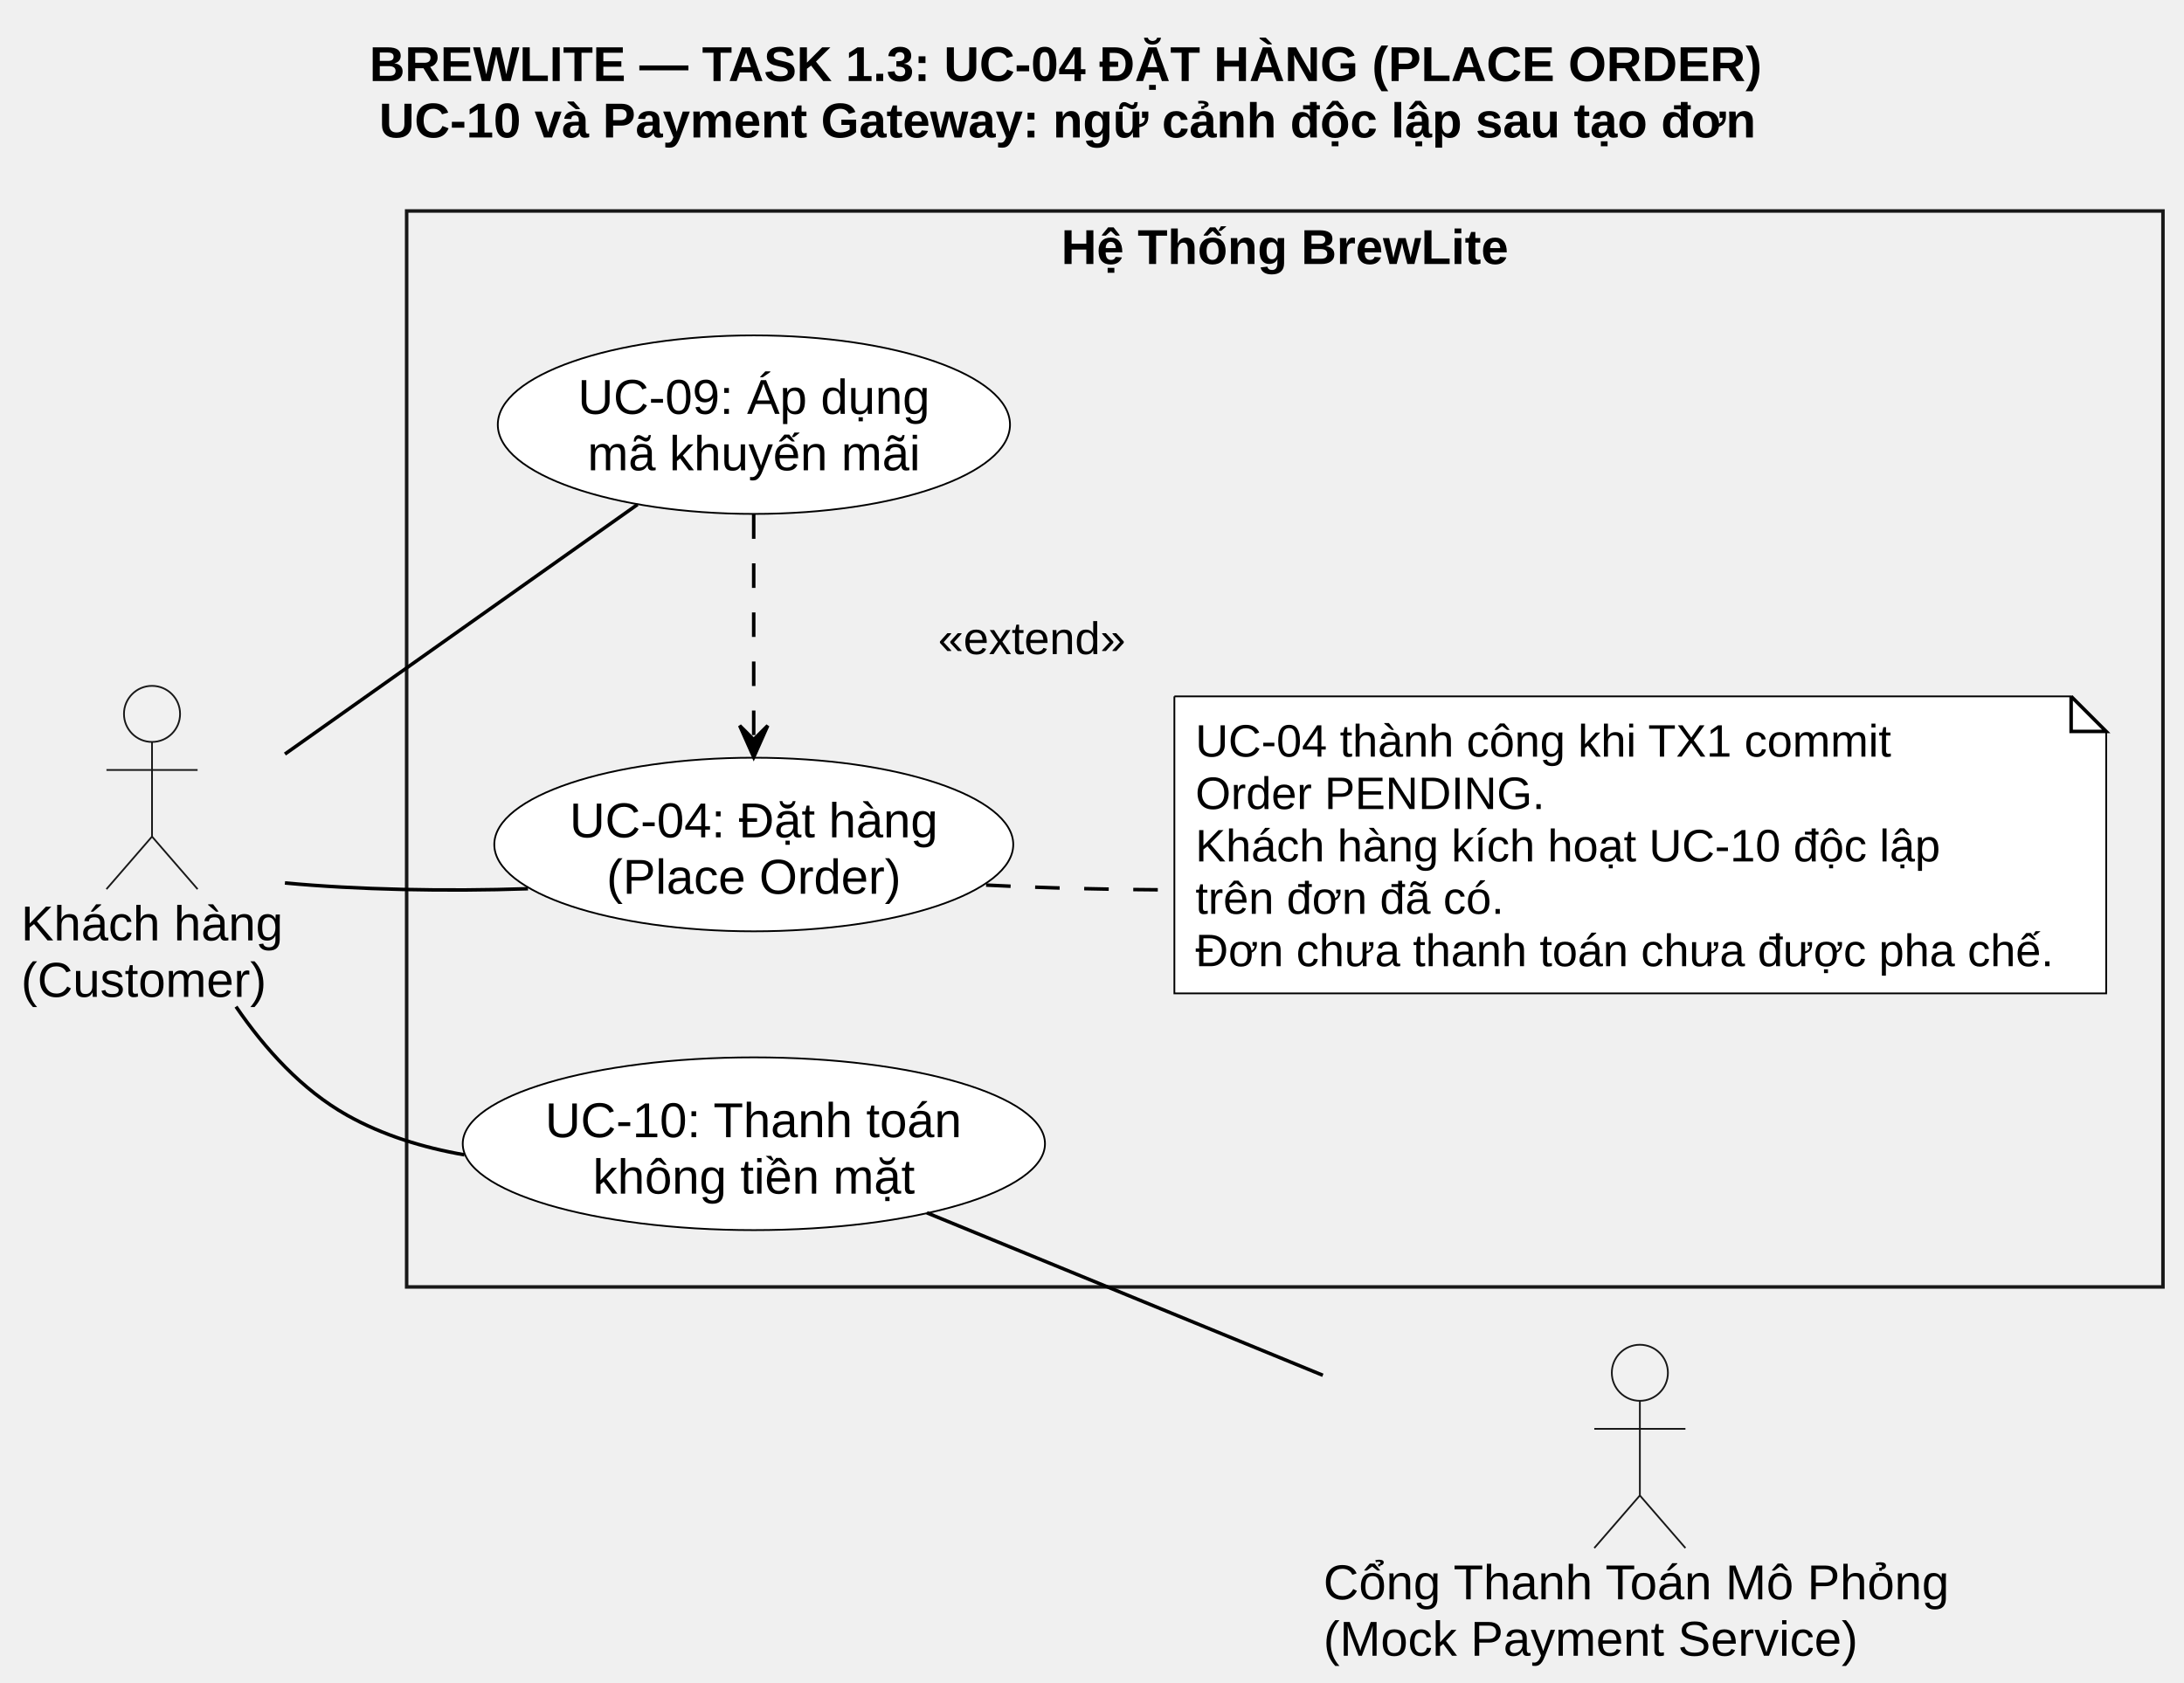
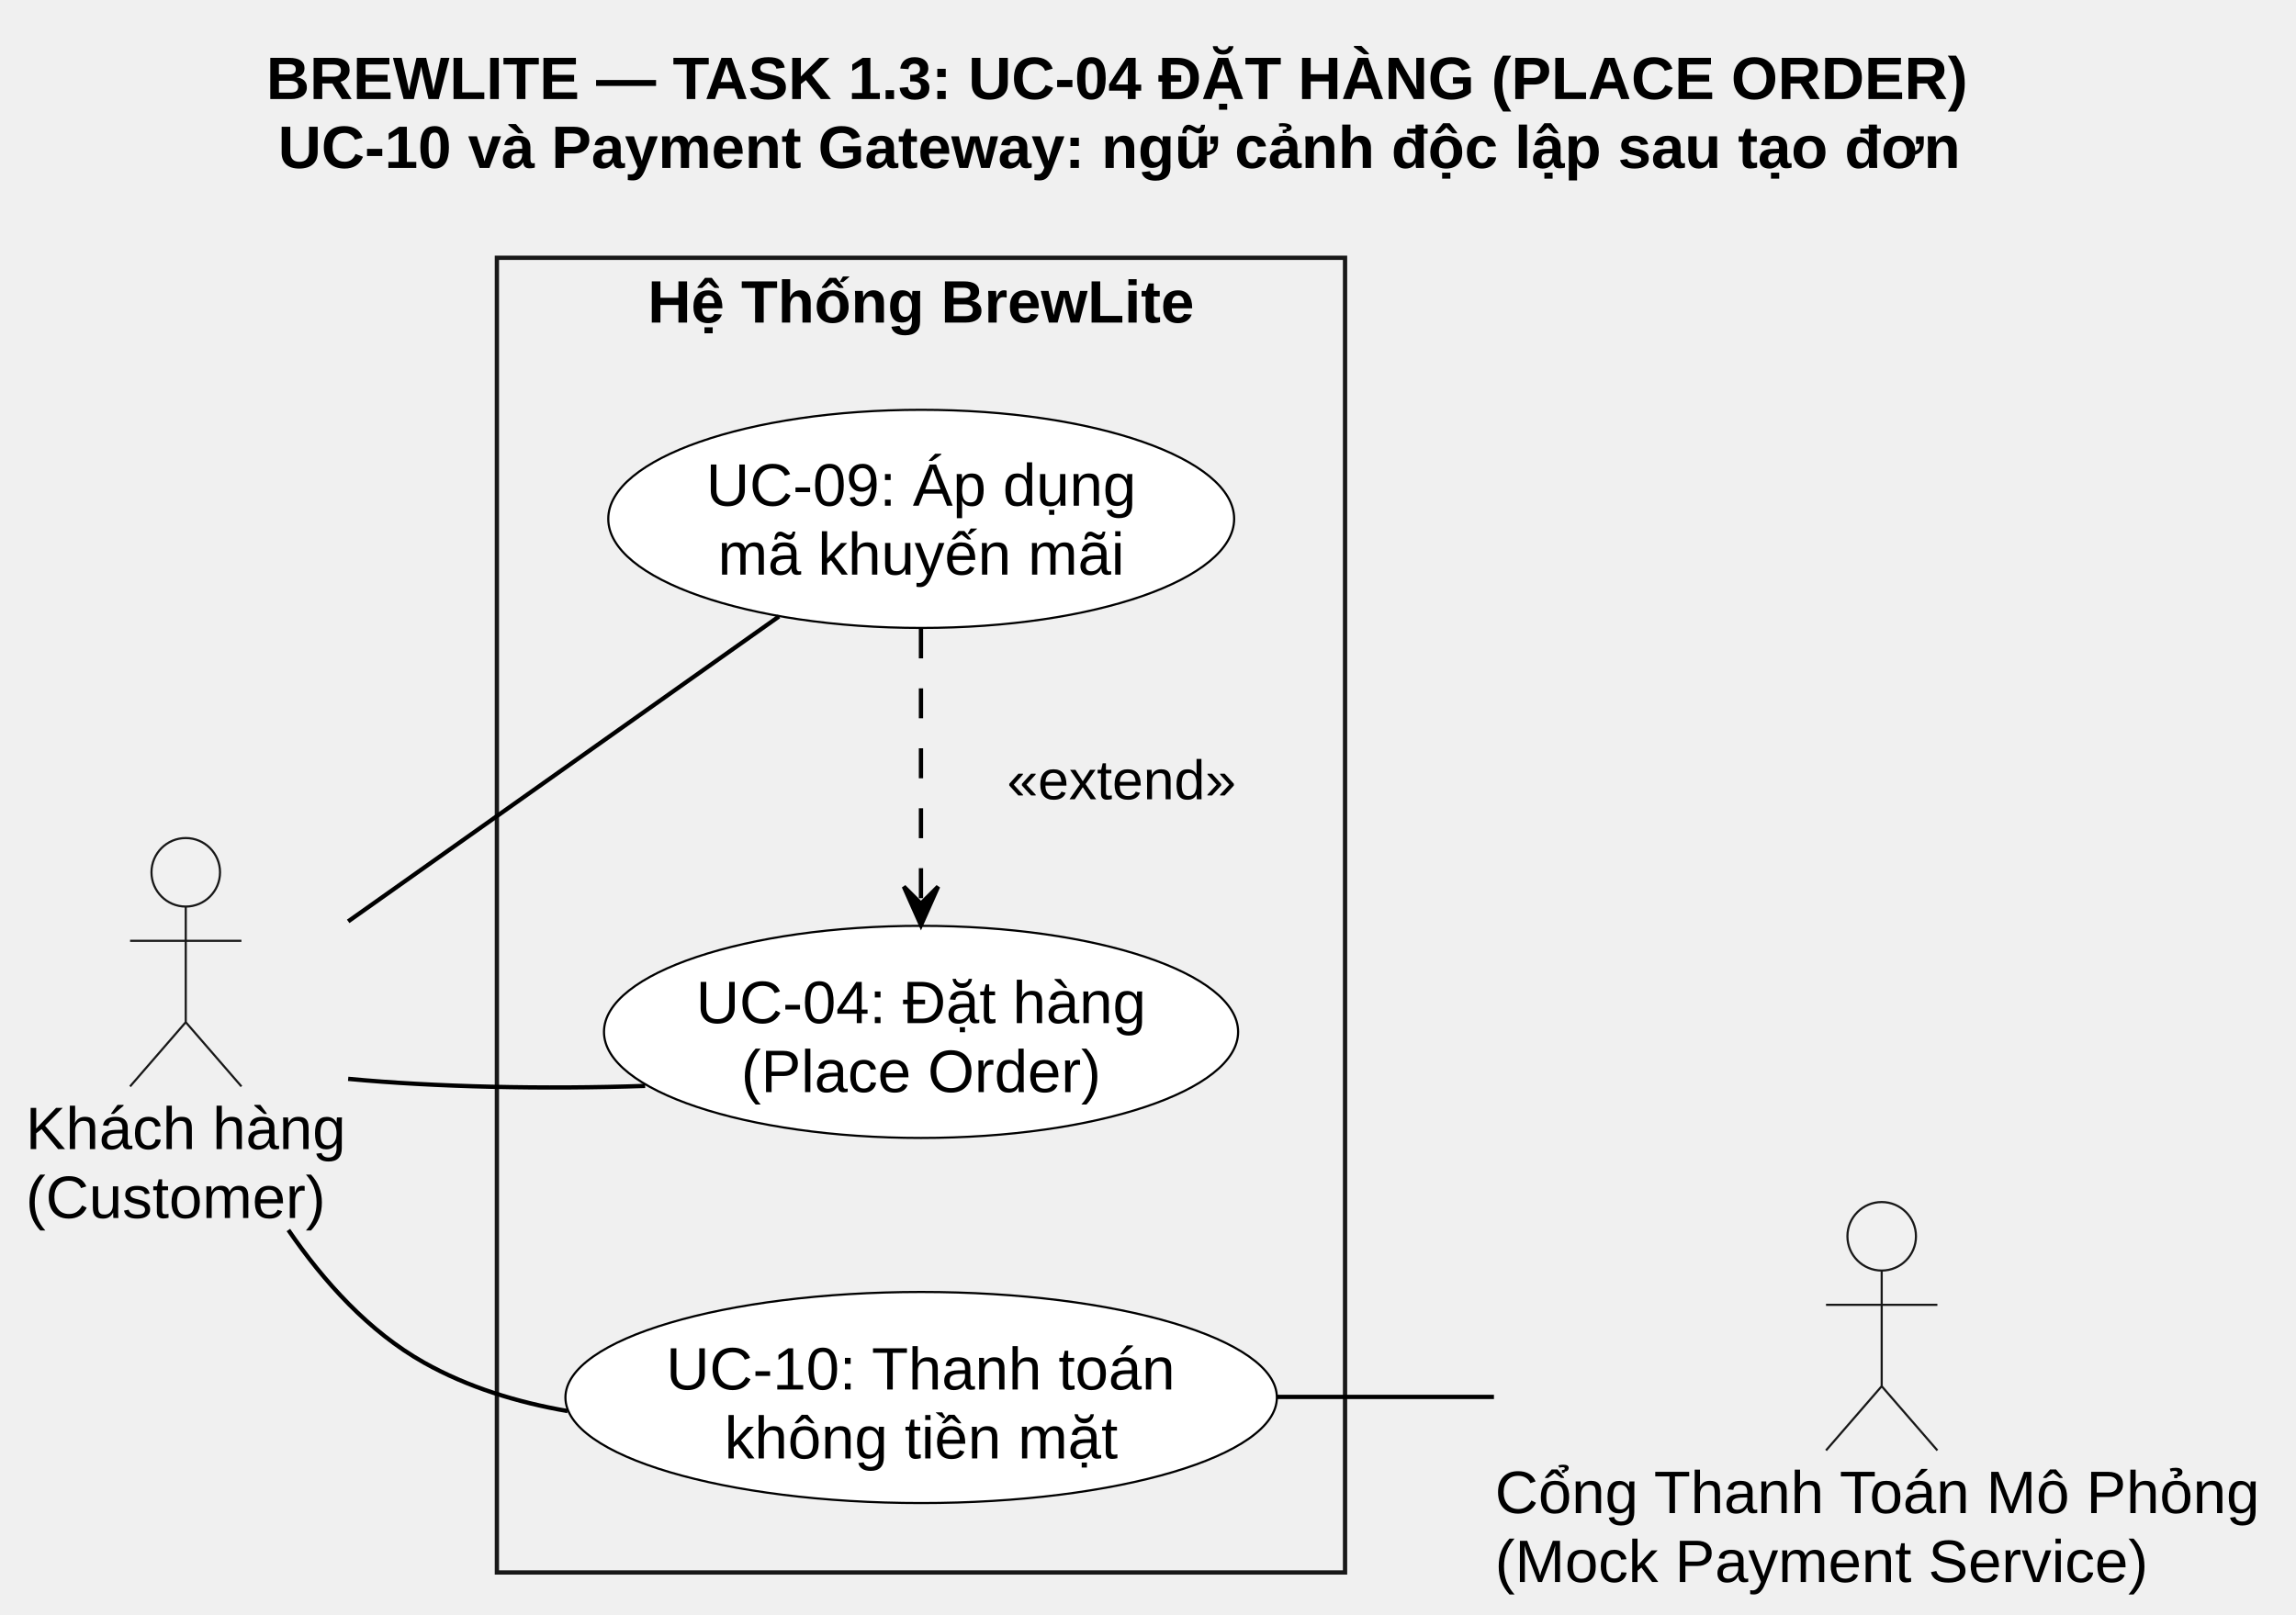
- <svg xmlns="http://www.w3.org/2000/svg" contentStyleType="text/css" data-diagram-type="DESCRIPTION" height="480px" preserveAspectRatio="none" style="width:623px;height:480px;background:#FFFFFF;" version="1.1" viewBox="0 0 623 480" width="623px" zoomAndPan="magnify">
+ <svg xmlns="http://www.w3.org/2000/svg" contentStyleType="text/css" data-diagram-type="DESCRIPTION" height="377px" preserveAspectRatio="none" style="width:536px;height:377px;background:#FFFFFF;" version="1.1" viewBox="0 0 536 377" width="536px" zoomAndPan="magnify">
  <defs />
  <g>
-     <g class="title" data-source-line="23">
-       <text fill="#000000" font-family="Arial" font-size="14" font-weight="bold" lengthAdjust="spacing" textLength="398.234" x="105.383" y="23.132">BREWLITE — TASK 1.3: UC-04 ĐẶT HÀNG (PLACE ORDER)</text>
-       <text fill="#000000" font-family="Arial" font-size="14" font-weight="bold" lengthAdjust="spacing" textLength="392.745" x="108.127" y="39.23">UC-10 và Payment Gateway: ngữ cảnh độc lập sau tạo đơn</text>
+     <g class="title" data-source-line="18">
+       <text fill="#000000" font-family="Arial" font-size="14" font-weight="bold" lengthAdjust="spacing" textLength="398.234" x="62.165" y="23.132">BREWLITE — TASK 1.3: UC-04 ĐẶT HÀNG (PLACE ORDER)</text>
+       <text fill="#000000" font-family="Arial" font-size="14" font-weight="bold" lengthAdjust="spacing" textLength="392.745" x="64.91" y="39.23">UC-10 và Payment Gateway: ngữ cảnh độc lập sau tạo đơn</text>
    </g>
-     <g class="cluster" data-entity="H. Th.ng BrewLite" data-source-line="27" data-uid="ent0003" id="cluster_H. Th.ng BrewLite">
-       <rect fill="none" height="307" style="stroke:#181818;stroke-width:1;" width="501" x="116" y="60.197" />
-       <text fill="#000000" font-family="Arial" font-size="14" font-weight="bold" lengthAdjust="spacing" textLength="127.559" x="302.721" y="75.329">Hệ Thống BrewLite</text>
+     <g class="cluster" data-entity="H. Th.ng BrewLite" data-source-line="22" data-uid="ent0003" id="cluster_H. Th.ng BrewLite">
+       <rect fill="none" height="307" style="stroke:#181818;stroke-width:1;" width="198" x="116" y="60.197" />
+       <text fill="#000000" font-family="Arial" font-size="14" font-weight="bold" lengthAdjust="spacing" textLength="127.559" x="151.221" y="75.329">Hệ Thống BrewLite</text>
    </g>
-     <g class="entity" data-entity="UC9" data-source-line="28" data-uid="ent0004" id="entity_UC9">
+     <g class="entity" data-entity="UC9" data-source-line="23" data-uid="ent0004" id="entity_UC9">
      <ellipse cx="215.055" cy="121.165" fill="#FFFFFF" rx="73.055" ry="25.468" style="stroke:#000000;stroke-width:0.5;" />
      <text fill="#000000" font-family="Arial" font-size="14" lengthAdjust="spacing" textLength="100.393" x="164.859" y="118.091">UC-09: Áp dụng</text>
      <text fill="#000000" font-family="Arial" font-size="14" lengthAdjust="spacing" textLength="94.931" x="167.59" y="134.19">mã khuyến mãi</text>
    </g>
-     <g class="entity" data-entity="UC4" data-source-line="29" data-uid="ent0005" id="entity_UC4">
+     <g class="entity" data-entity="UC4" data-source-line="24" data-uid="ent0005" id="entity_UC4">
      <ellipse cx="215.018" cy="240.963" fill="#FFFFFF" rx="74.018" ry="24.766" style="stroke:#000000;stroke-width:0.5;" />
      <text fill="#000000" font-family="Arial" font-size="14" lengthAdjust="spacing" textLength="105.055" x="162.49" y="238.913">UC-04: Đặt hàng</text>
      <text fill="#000000" font-family="Arial" font-size="14" lengthAdjust="spacing" textLength="84.02" x="173.007" y="255.012">(Place Order)</text>
    </g>
-     <g class="entity" data-entity="UC10" data-source-line="30" data-uid="ent0006" id="entity_UC10">
+     <g class="entity" data-entity="UC10" data-source-line="25" data-uid="ent0006" id="entity_UC10">
      <ellipse cx="215.044" cy="326.342" fill="#FFFFFF" rx="83.044" ry="24.645" style="stroke:#000000;stroke-width:0.5;" />
      <text fill="#000000" font-family="Arial" font-size="14" lengthAdjust="spacing" textLength="119.068" x="155.51" y="324.473">UC-10: Thanh toán</text>
      <text fill="#000000" font-family="Arial" font-size="14" lengthAdjust="spacing" textLength="91.834" x="169.127" y="340.571">không tiền mặt</text>
    </g>
-     <g class="entity" data-entity="N1" data-source-line="32" data-uid="ent0007" id="entity_N1">
-       <path d="M335,198.697 L335,283.441 L600.804,283.441 L600.804,208.697 L590.804,198.697 L335,198.697" fill="#FFFFFF" style="stroke:#000000;stroke-width:0.5;" />
-       <path d="M590.804,198.697 L590.804,208.697 L600.804,208.697 L590.804,198.697" fill="#FFFFFF" style="stroke:#000000;stroke-width:1;" />
-       <text fill="#000000" font-family="Arial" font-size="13" lengthAdjust="spacing" textLength="198.694" x="341" y="215.891">UC-04 thành công khi TX1 commit</text>
-       <text fill="#000000" font-family="Arial" font-size="13" lengthAdjust="spacing" textLength="99.684" x="341" y="230.84">Order PENDING.</text>
-       <text fill="#000000" font-family="Arial" font-size="13" lengthAdjust="spacing" textLength="212.469" x="341" y="245.789">Khách hàng kích hoạt UC-10 độc lập</text>
-       <text fill="#000000" font-family="Arial" font-size="13" lengthAdjust="spacing" textLength="88.023" x="341" y="260.737">trên đơn đã có.</text>
-       <text fill="#000000" font-family="Arial" font-size="13" lengthAdjust="spacing" textLength="244.804" x="341" y="275.686">Đơn chưa thanh toán chưa được pha chế.</text>
-     </g>
-     <g class="entity" data-entity="Customer" data-source-line="25" data-uid="ent0002" id="entity_Customer">
+     <g class="entity" data-entity="Customer" data-source-line="20" data-uid="ent0002" id="entity_Customer">
      <ellipse cx="43.365" cy="203.697" fill="#F1F1F1" rx="8" ry="8" style="stroke:#181818;stroke-width:0.5;" />
      <path d="M43.365,211.697 L43.365,238.697 M30.365,219.697 L56.365,219.697 M43.365,238.697 L30.365,253.697 M43.365,238.697 L56.365,253.697" fill="none" style="stroke:#181818;stroke-width:0.5;" />
      <text fill="#000000" font-family="Arial" font-size="14" lengthAdjust="spacing" textLength="74.731" x="6" y="268.329">Khách hàng</text>
      <text fill="#000000" font-family="Arial" font-size="14" lengthAdjust="spacing" textLength="70.007" x="6" y="284.428">(Customer)</text>
    </g>
-     <g class="entity" data-entity="PaymentGateway" data-source-line="40" data-uid="ent0014" id="entity_PaymentGateway">
-       <ellipse cx="467.782" cy="391.697" fill="#F1F1F1" rx="8" ry="8" style="stroke:#181818;stroke-width:0.5;" />
-       <path d="M467.782,399.697 L467.782,426.697 M454.782,407.697 L480.782,407.697 M467.782,426.697 L454.782,441.697 M467.782,426.697 L480.782,441.697" fill="none" style="stroke:#181818;stroke-width:0.5;" />
-       <text fill="#000000" font-family="Arial" font-size="14" lengthAdjust="spacing" textLength="180.565" x="377.5" y="456.329">Cổng Thanh Toán Mô Phỏng</text>
-       <text fill="#000000" font-family="Arial" font-size="14" lengthAdjust="spacing" textLength="152.482" x="377.5" y="472.428">(Mock Payment Service)</text>
+     <g class="entity" data-entity="PaymentGateway" data-source-line="32" data-uid="ent0011" id="entity_PaymentGateway">
+       <ellipse cx="439.282" cy="288.697" fill="#F1F1F1" rx="8" ry="8" style="stroke:#181818;stroke-width:0.5;" />
+       <path d="M439.282,296.697 L439.282,323.697 M426.282,304.697 L452.282,304.697 M439.282,323.697 L426.282,338.697 M439.282,323.697 L452.282,338.697" fill="none" style="stroke:#181818;stroke-width:0.5;" />
+       <text fill="#000000" font-family="Arial" font-size="14" lengthAdjust="spacing" textLength="180.565" x="349" y="353.329">Cổng Thanh Toán Mô Phỏng</text>
+       <text fill="#000000" font-family="Arial" font-size="14" lengthAdjust="spacing" textLength="152.482" x="349" y="369.428">(Mock Payment Service)</text>
    </g>
-     <g class="link" data-entity-1="UC4" data-entity-2="N1" data-source-line="33" data-uid="lnk8" id="link_UC4_N1">
-       <path d="M281.29,252.537 C297.85,253.377 316.24,253.837 334.83,253.927" fill="none" id="UC4-N1" style="stroke:#000000;stroke-width:1;stroke-dasharray:7,7;" />
-     </g>
-     <g class="link" data-entity-1="UC9" data-entity-2="UC4" data-source-line="47" data-uid="lnk19" id="link_UC9_UC4">
+     <g class="link" data-entity-1="UC9" data-entity-2="UC4" data-source-line="39" data-uid="lnk16" id="link_UC9_UC4">
      <path d="M215,146.737 C215,167.177 215,189.697 215,210.037" fill="none" id="UC9-to-UC4" style="stroke:#000000;stroke-width:1;stroke-dasharray:7,7;" />
      <polygon fill="#000000" points="215,216.037,219,207.037,215,211.037,211,207.037,215,216.037" style="stroke:#000000;stroke-width:1;" />
-       <text fill="#000000" font-family="Arial" font-size="13" lengthAdjust="spacing" textLength="53.492" x="267.591" y="186.641">«extend»</text>
+       <text fill="#000000" font-family="Arial" font-size="13" lengthAdjust="spacing" textLength="53.492" x="235.078" y="186.641">«extend»</text>
    </g>
-     <g class="link" data-entity-1="Customer" data-entity-2="UC4" data-source-line="42" data-uid="lnk15" id="link_Customer_UC4">
+     <g class="link" data-entity-1="Customer" data-entity-2="UC4" data-source-line="34" data-uid="lnk12" id="link_Customer_UC4">
      <path d="M81.28,251.927 C101.53,253.847 127.23,254.397 150.61,253.577" fill="none" id="Customer-UC4" style="stroke:#000000;stroke-width:1;" />
    </g>
-     <g class="link" data-entity-1="Customer" data-entity-2="UC10" data-source-line="44" data-uid="lnk17" id="link_Customer_UC10">
+     <g class="link" data-entity-1="Customer" data-entity-2="UC10" data-source-line="36" data-uid="lnk14" id="link_Customer_UC10">
      <path d="M67.32,287.227 C75.6,299.317 86.15,310.977 99,318.197 C109.21,323.937 120.75,327.467 132.49,329.507" fill="none" id="Customer-UC10" style="stroke:#000000;stroke-width:1;" />
    </g>
-     <g class="link" data-entity-1="Customer" data-entity-2="UC9" data-source-line="45" data-uid="lnk18" id="link_Customer_UC9">
+     <g class="link" data-entity-1="Customer" data-entity-2="UC9" data-source-line="37" data-uid="lnk15" id="link_Customer_UC9">
      <path d="M81.28,215.157 C111.27,193.927 153.2,164.237 181.86,143.947" fill="none" id="Customer-UC9" style="stroke:#000000;stroke-width:1;" />
    </g>
-     <g class="link" data-entity-1="UC10" data-entity-2="PaymentGateway" data-source-line="49" data-uid="lnk20" id="link_UC10_PaymentGateway">
-       <path d="M264.4,346.057 C296.38,359.177 339.27,376.777 377.35,392.407" fill="none" id="UC10-PaymentGateway" style="stroke:#000000;stroke-width:1;" />
+     <g class="link" data-entity-1="UC10" data-entity-2="PaymentGateway" data-source-line="41" data-uid="lnk17" id="link_UC10_PaymentGateway">
+       <path d="M298.22,326.197 C314.68,326.197 332.06,326.197 348.76,326.197" fill="none" id="UC10-PaymentGateway" style="stroke:#000000;stroke-width:1;" />
    </g>
  </g>
</svg>
